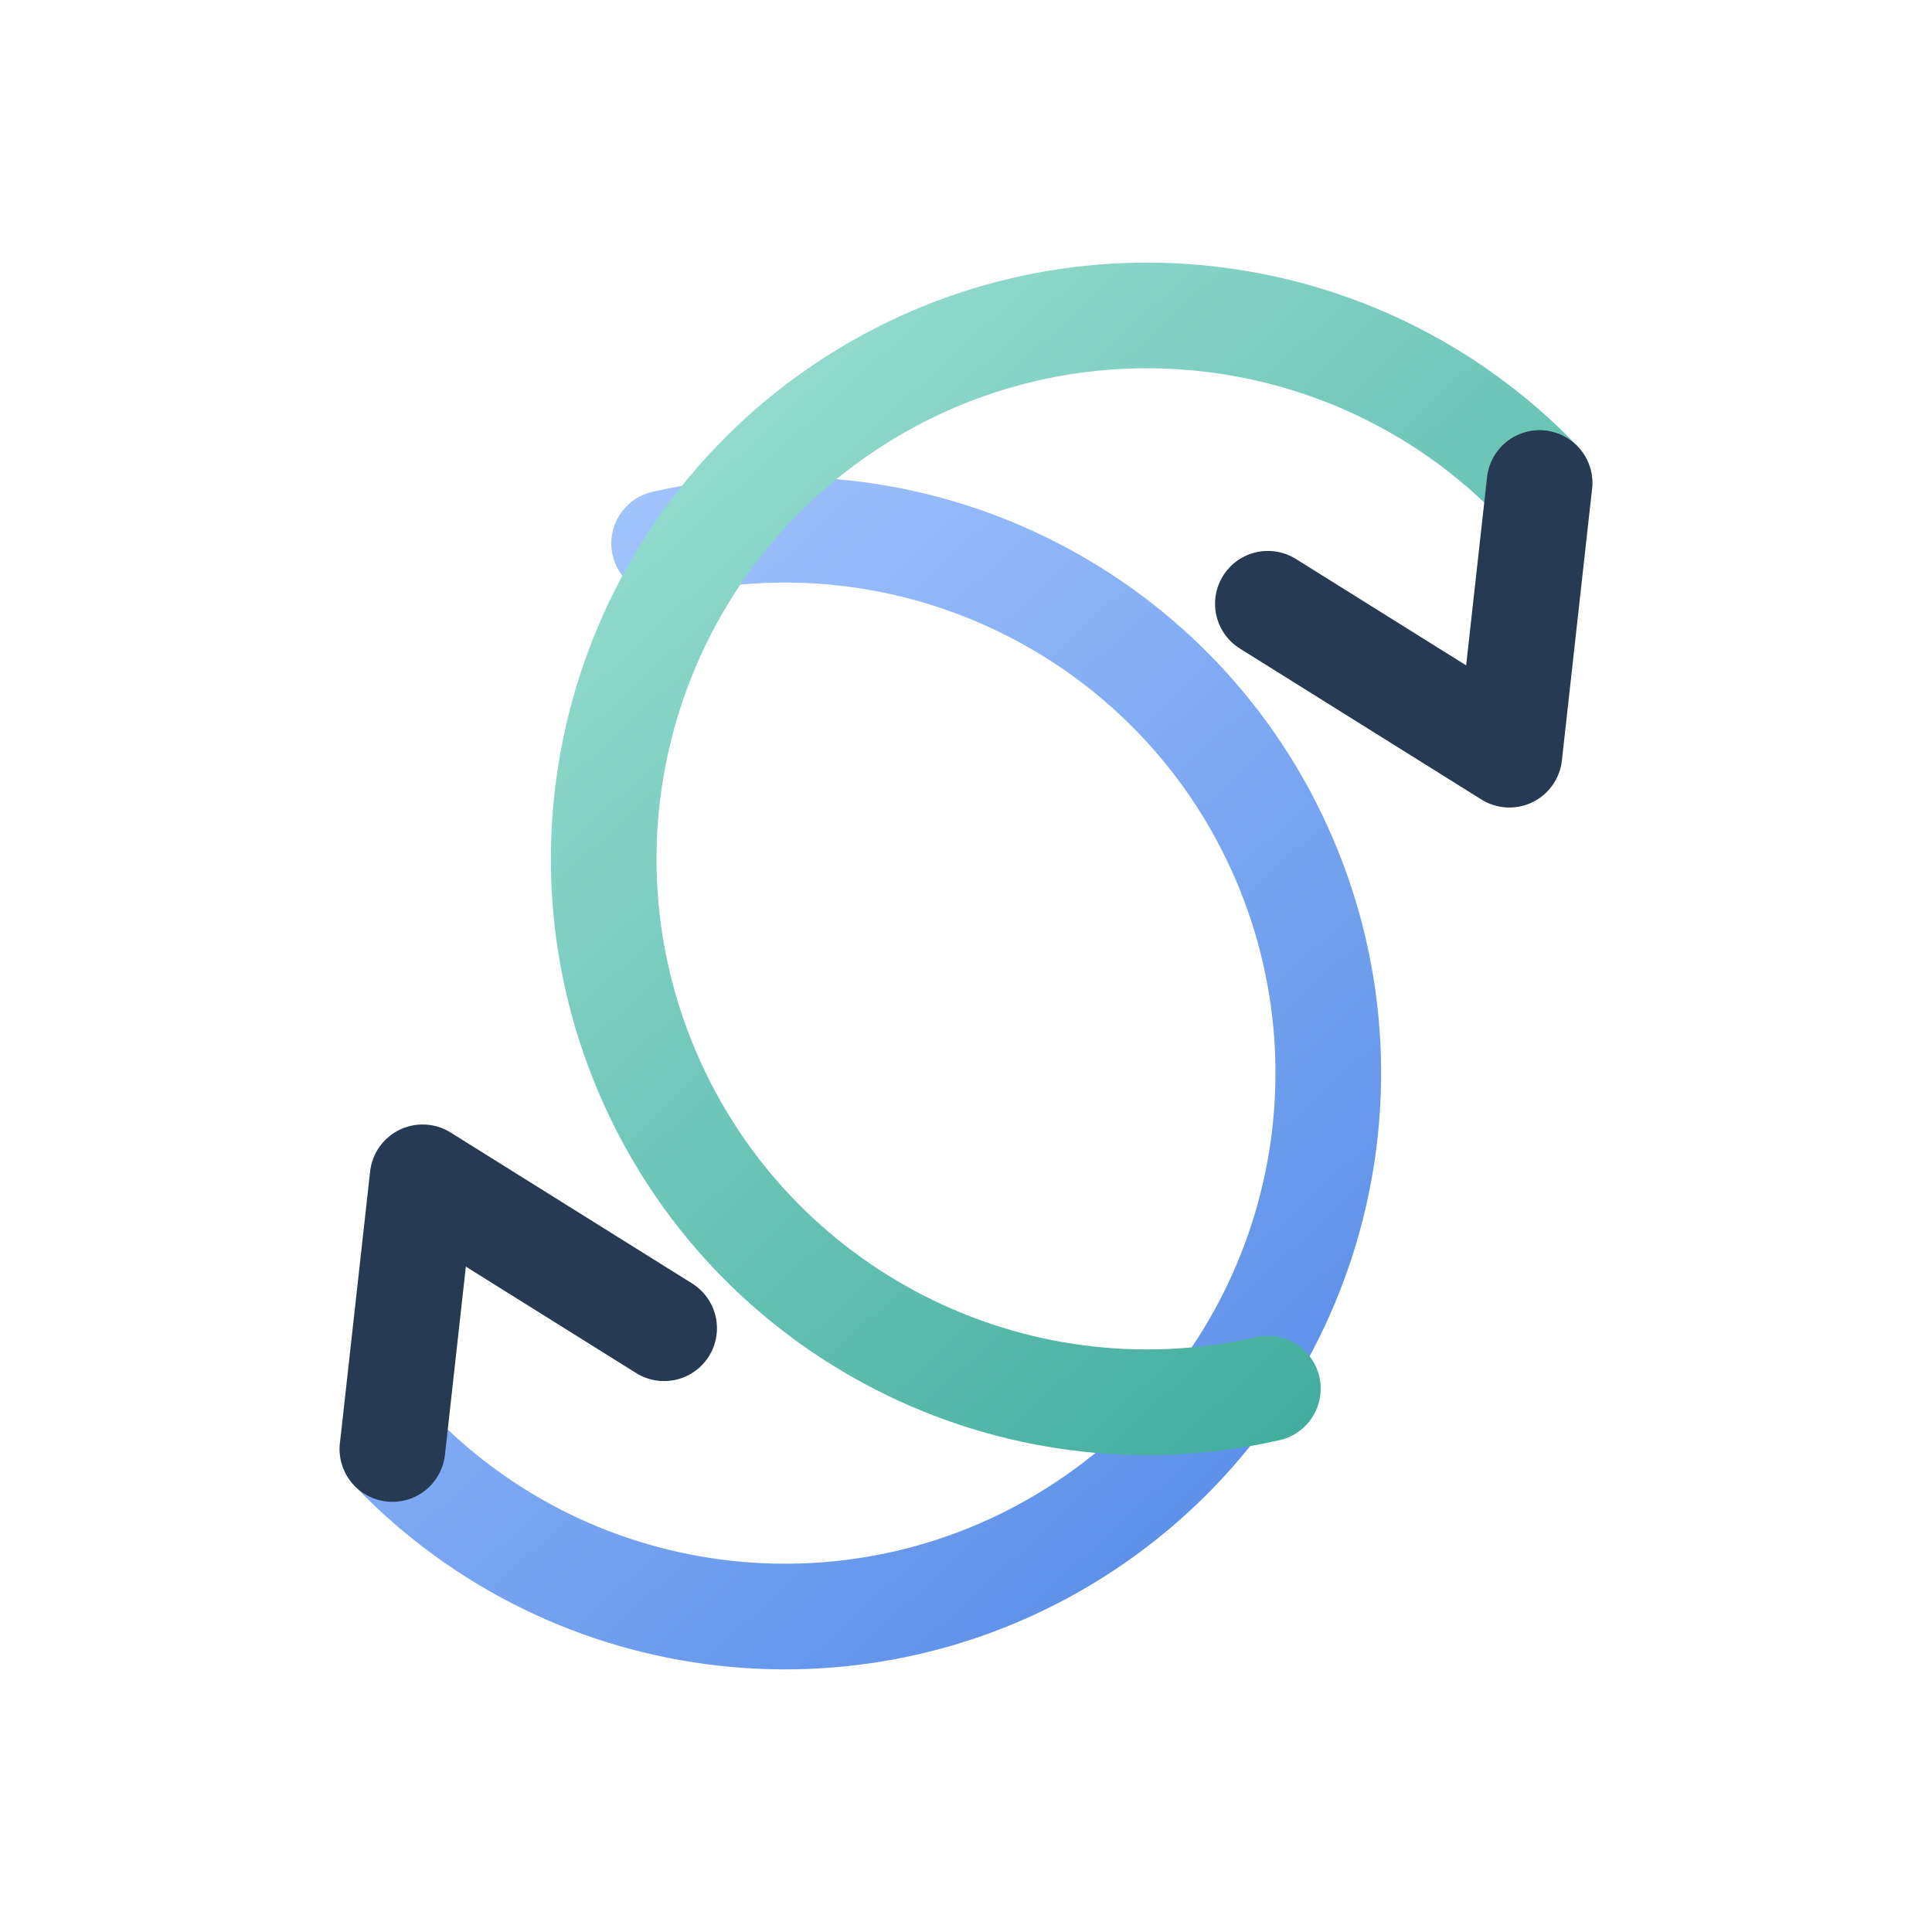
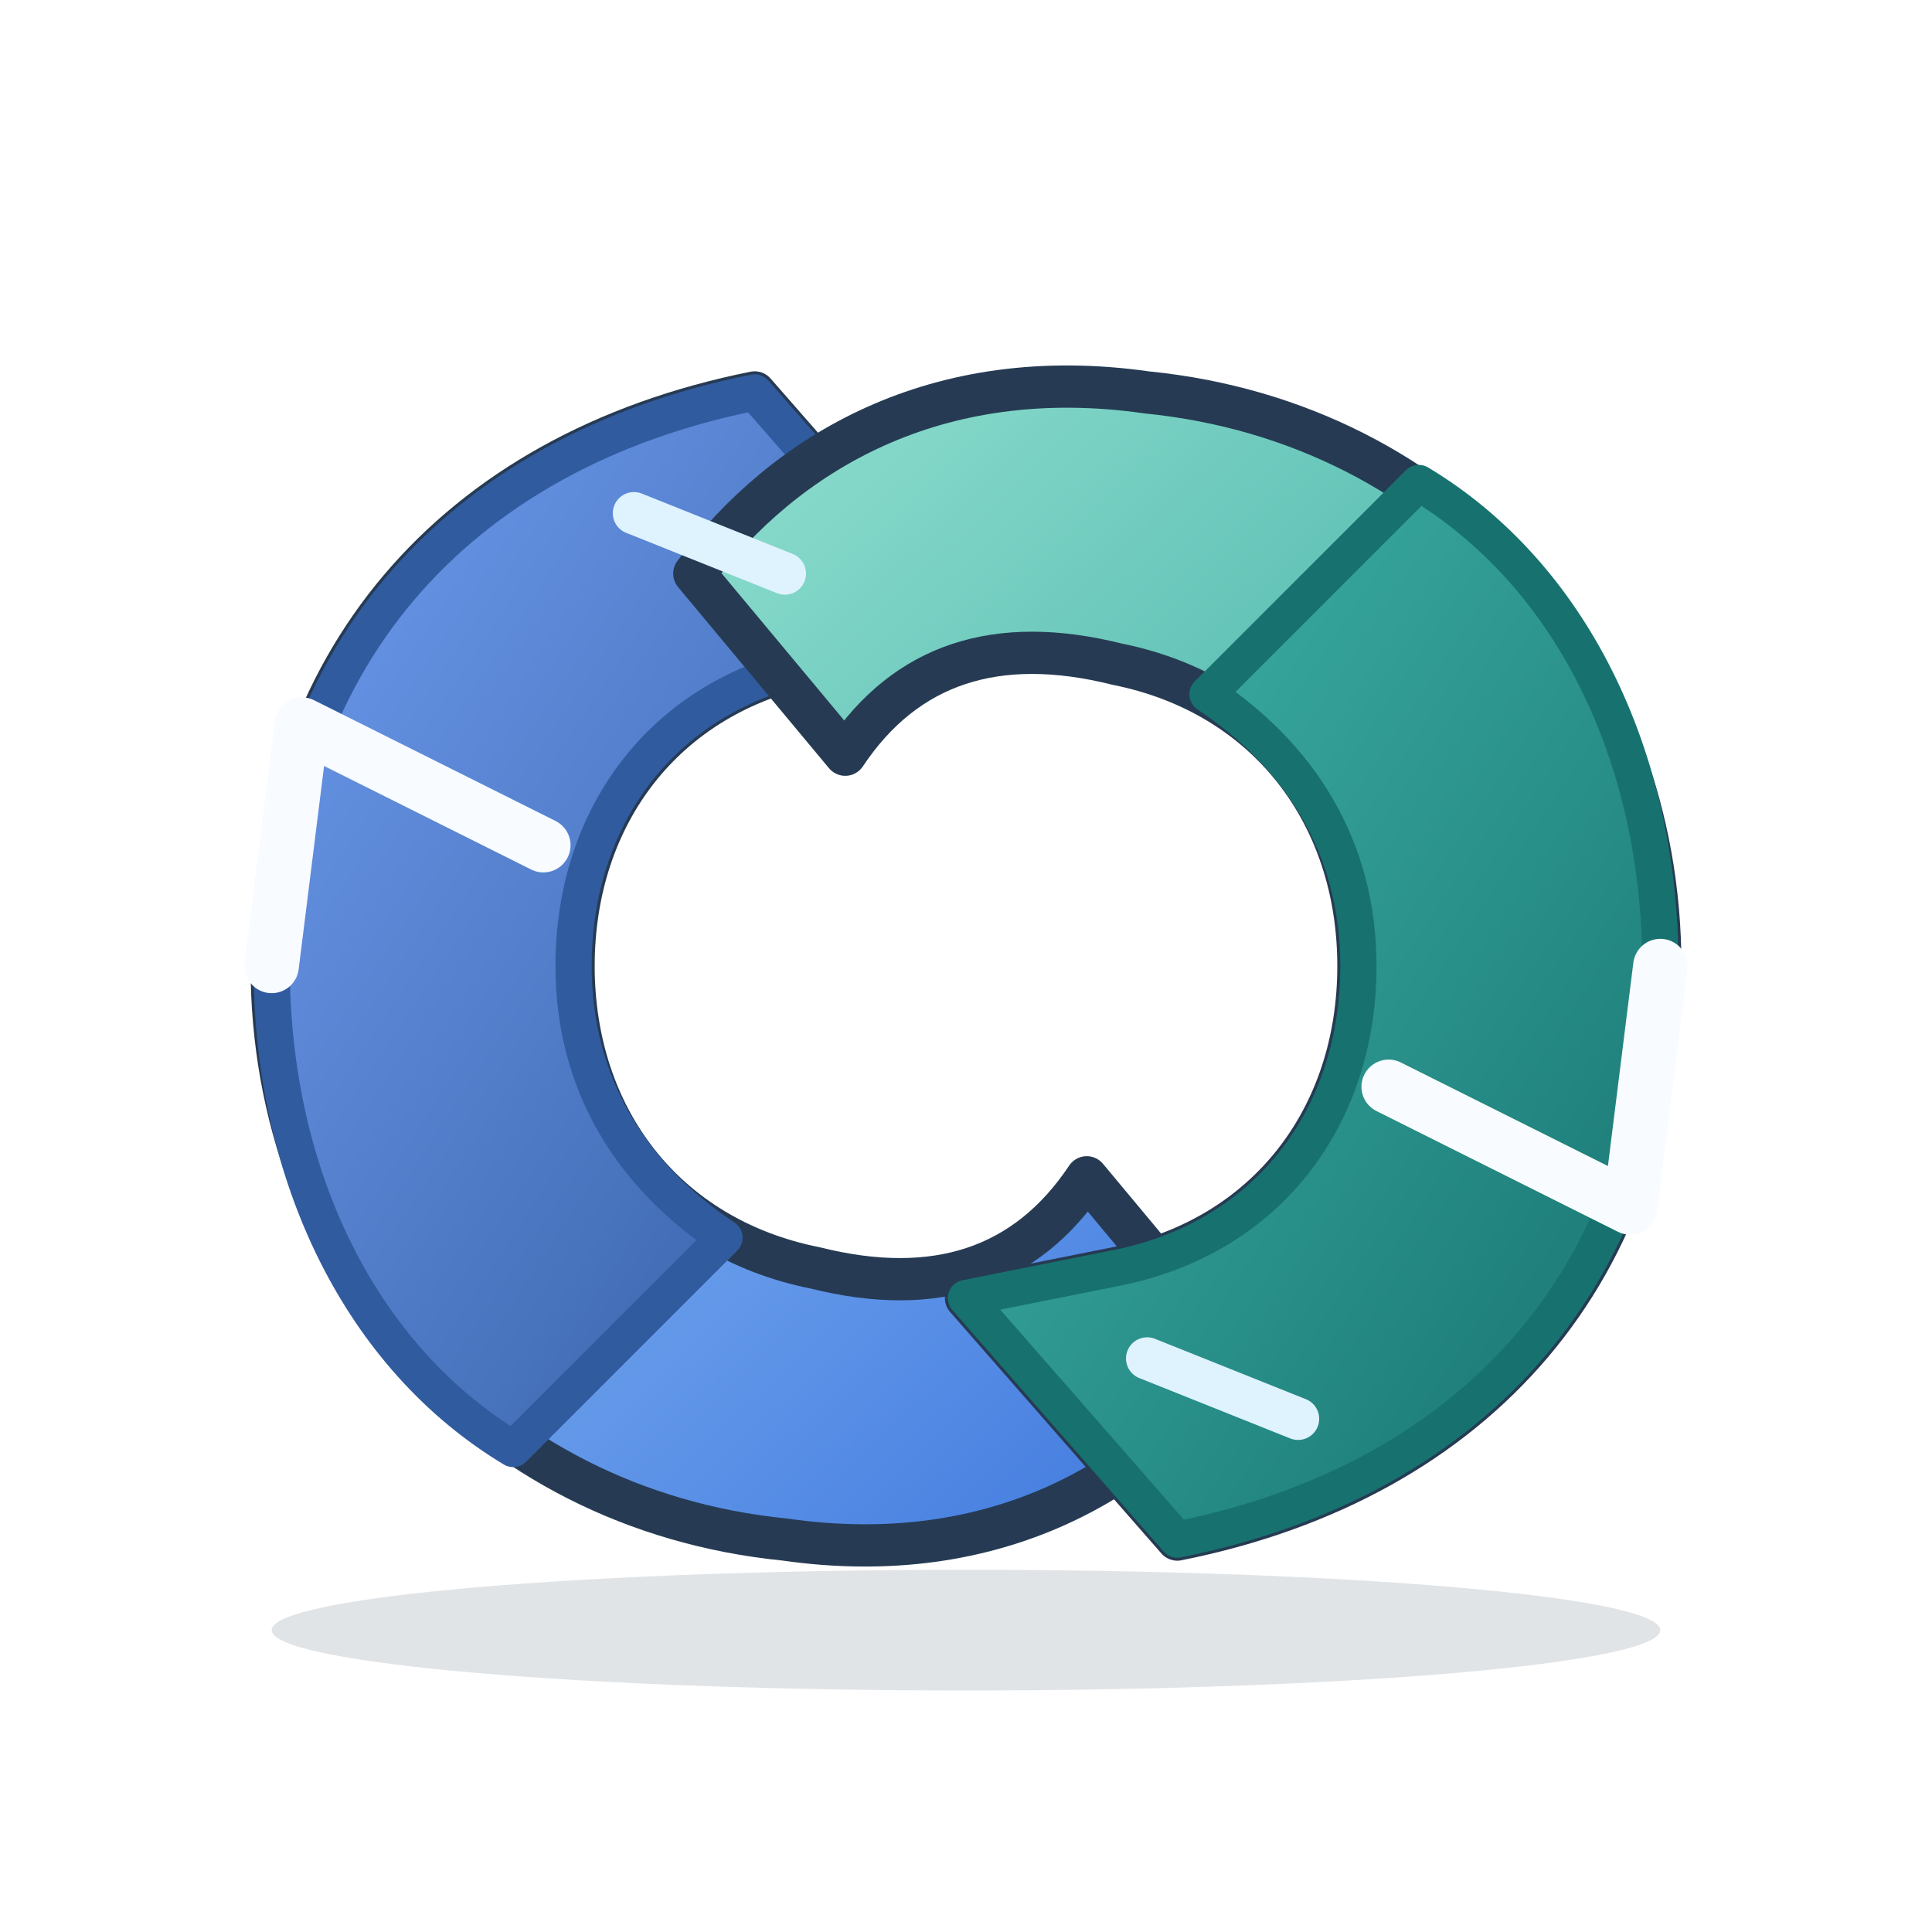
<svg xmlns="http://www.w3.org/2000/svg" viewBox="0 0 64 64">
  <defs>
-     <linearGradient id="blue" x1="0" y1="0" x2="0.8" y2="1">
-       <stop stop-color="#a8c9ff" />
-       <stop offset="1" stop-color="#5b8fe8" />
+     <linearGradient id="blue" x1="0" y1="0" x2=".8" y2="1">
+       <stop stop-color="#a4d2ff" />
+       <stop offset="1" stop-color="#477fe0" />
    </linearGradient>
-     <linearGradient id="teal" x1="0" y1="0" x2="0.8" y2="1">
-       <stop stop-color="#9de1d4" />
-       <stop offset="1" stop-color="#42ad9e" />
+     <linearGradient id="blueFacet" x1="0" y1="0" x2="1" y2="1">
+       <stop stop-color="#6f9cf0" />
+       <stop offset="1" stop-color="#315b9f" />
+     </linearGradient>
+     <linearGradient id="teal" x1="0" y1="0" x2=".8" y2="1">
+       <stop stop-color="#91e0d0" />
+       <stop offset="1" stop-color="#259c96" />
+     </linearGradient>
+     <linearGradient id="tealFacet" x1="0" y1="0" x2="1" y2="1">
+       <stop stop-color="#42b8ad" />
+       <stop offset="1" stop-color="#17726f" />
    </linearGradient>
  </defs>
-   <g fill="none" stroke="#263b53" stroke-width="3.5" stroke-linecap="round" stroke-linejoin="round">
-     <path d="M22 18a18 18 0 1 1-9 30" stroke="url(#blue)" />
-     <path d="M42 46a18 18 0 1 1 9-30" stroke="url(#teal)" />
-     <path d="m13 48 1-9 8 5M51 16l-1 9-8-5" fill="none" />
+   <ellipse cx="32" cy="54" rx="23" ry="2" fill="#263b53" opacity=".14" />
+   <g stroke="#263b53" stroke-width="1.4" stroke-linecap="round" stroke-linejoin="round">
+     <path d="M25 13c-10 2-16 9-16 19s7 18 17 19c7 1 12-2 15-6l-5-6c-2 3-5 4-9 3-5-1-8-5-8-10s3-9 8-10l5-1Z" fill="url(#blue)" />
+     <path d="m25 13 7 8-5 1c-5 1-8 5-8 10 0 4 2 7 5 9l-7 7c-5-3-8-9-8-16 0-10 6-17 16-19Z" fill="url(#blueFacet)" stroke="#315b9f" stroke-width="1.2" />
+     <path d="M39 51c10-2 16-9 16-19S48 14 38 13c-7-1-12 2-15 6l5 6c2-3 5-4 9-3 5 1 8 5 8 10s-3 9-8 10l-5 1Z" fill="url(#teal)" />
+     <path d="m39 51-7-8 5-1c5-1 8-5 8-10 0-4-2-7-5-9l7-7c5 3 8 9 8 16 0 10-6 17-16 19Z" fill="url(#tealFacet)" stroke="#17726f" stroke-width="1.2" />
+     <path d="m9 32 1-8 8 4M55 32l-1 8-8-4" fill="none" stroke="#f8fbff" stroke-width="1.8" />
+     <path class="detail" d="m21 17 5 2m17 28-5-2" stroke="#dff3ff" />
  </g>
</svg>
